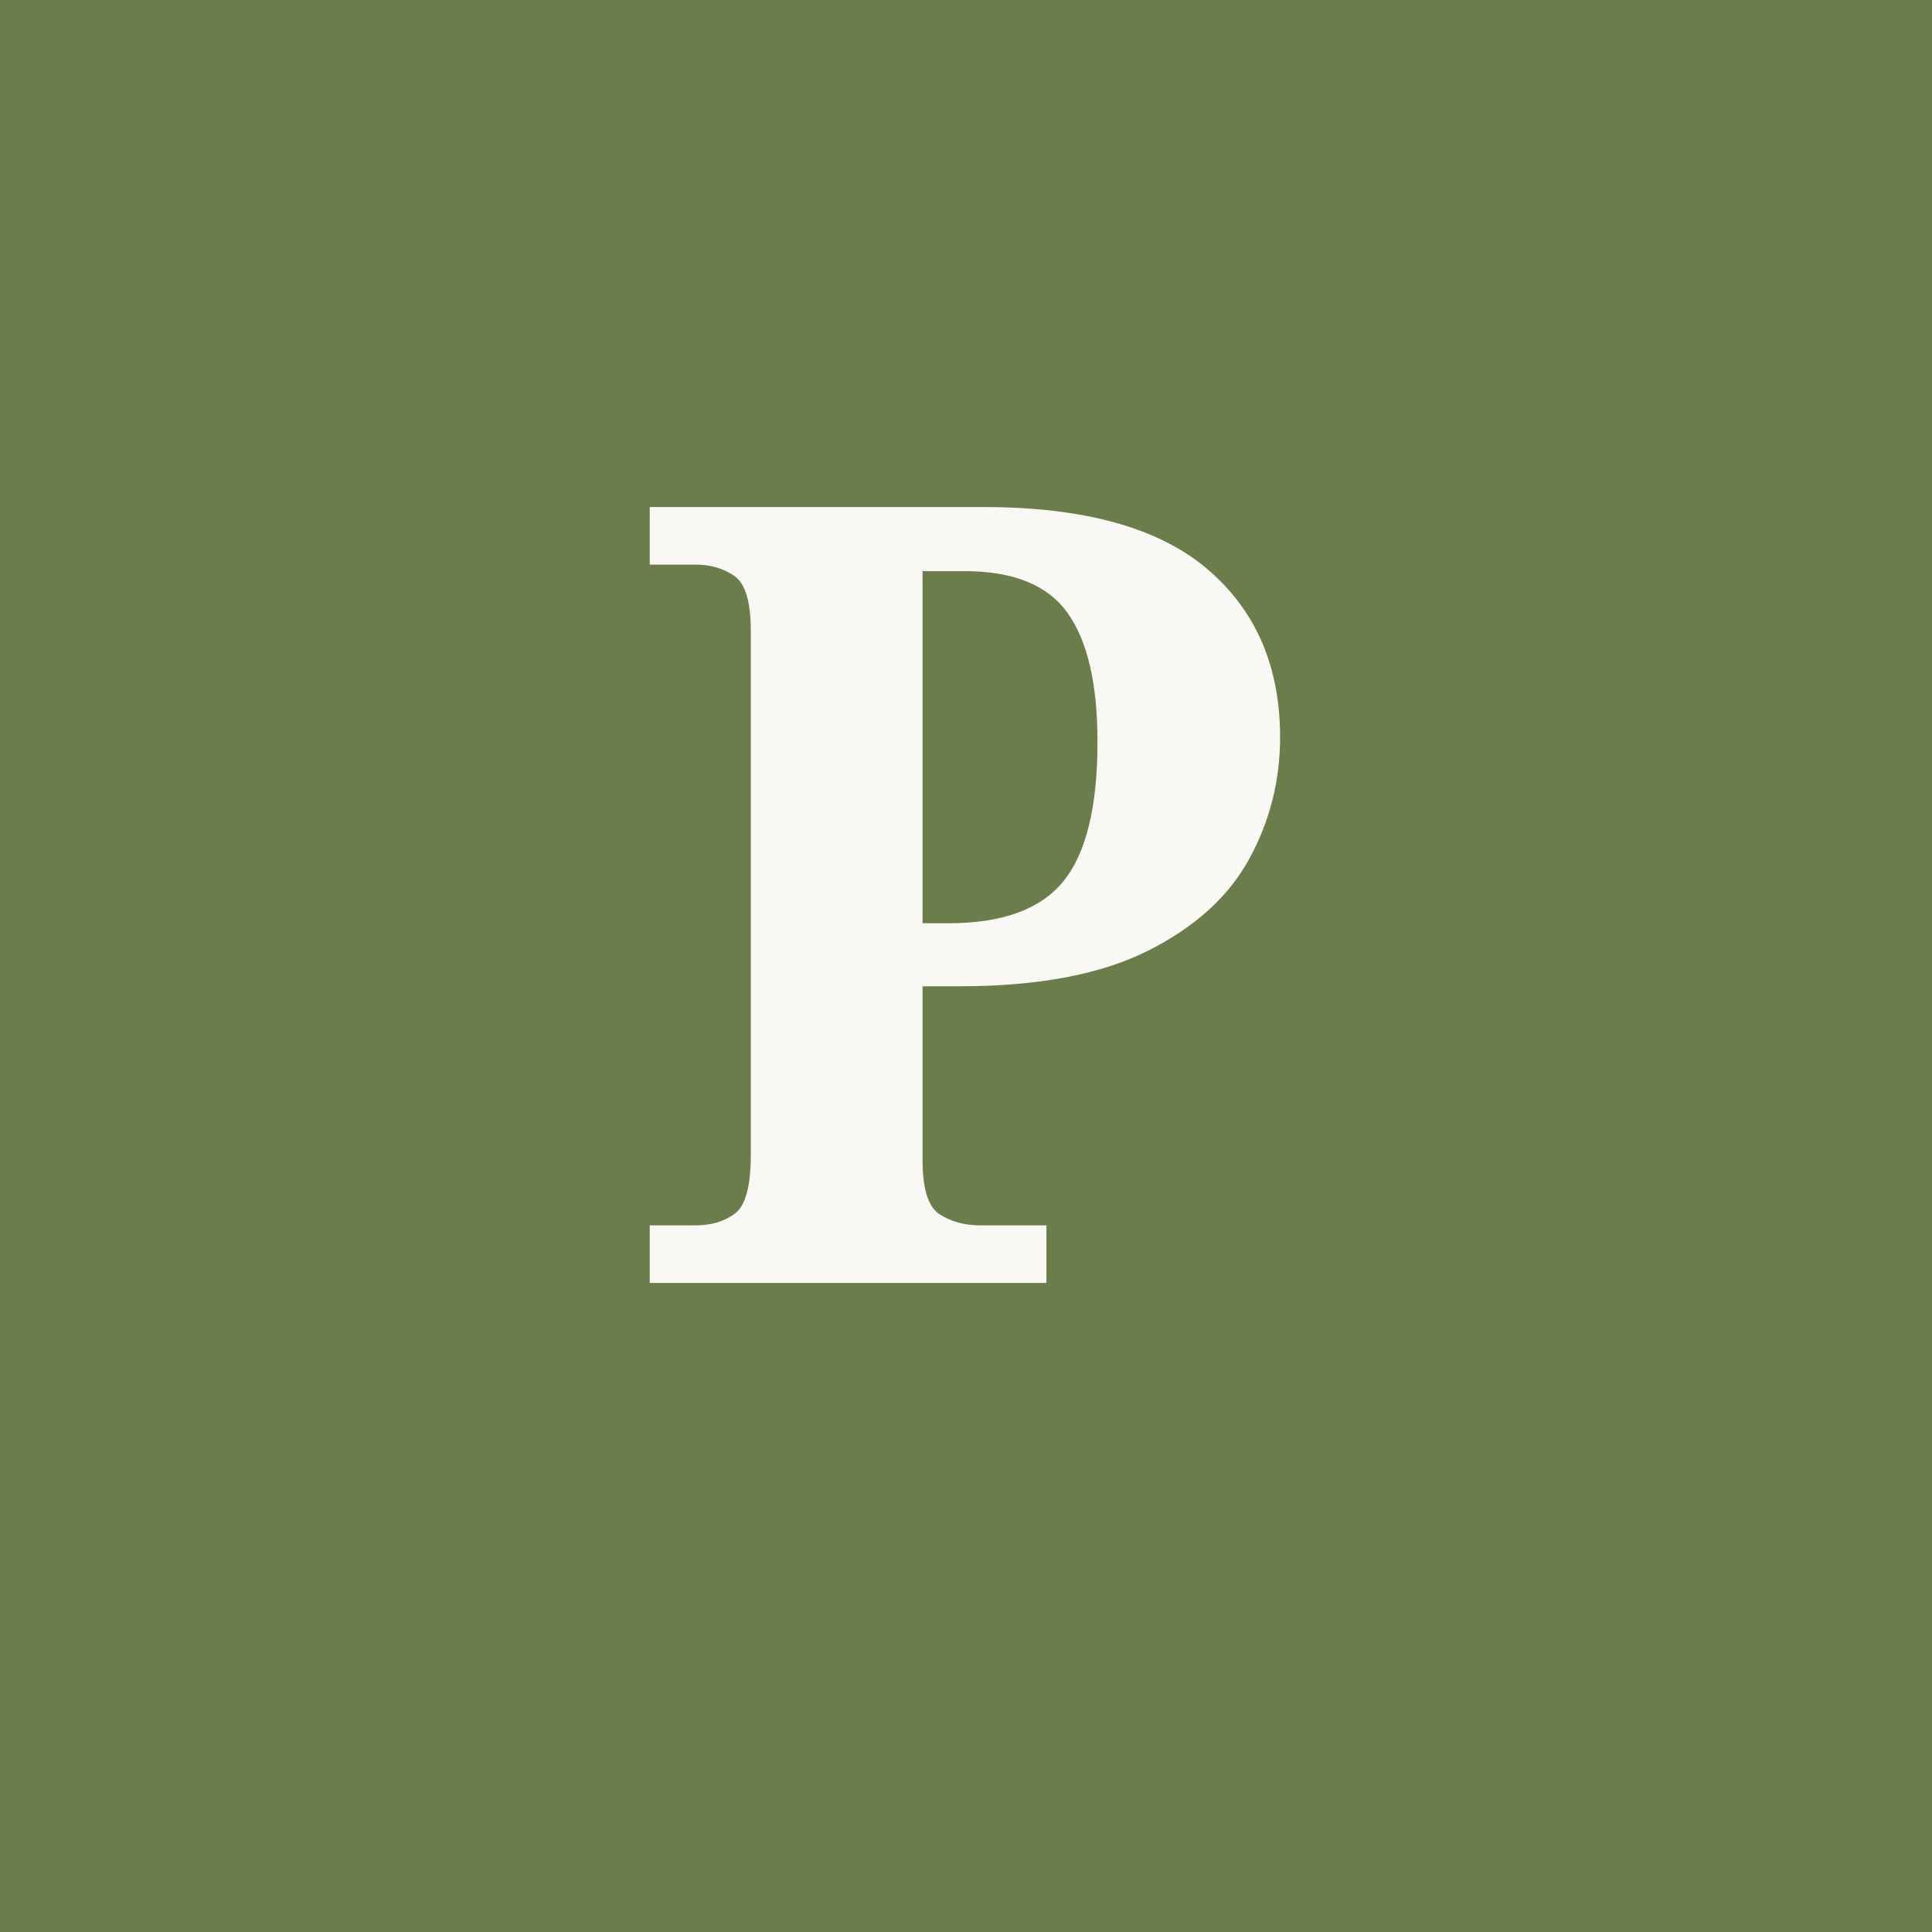
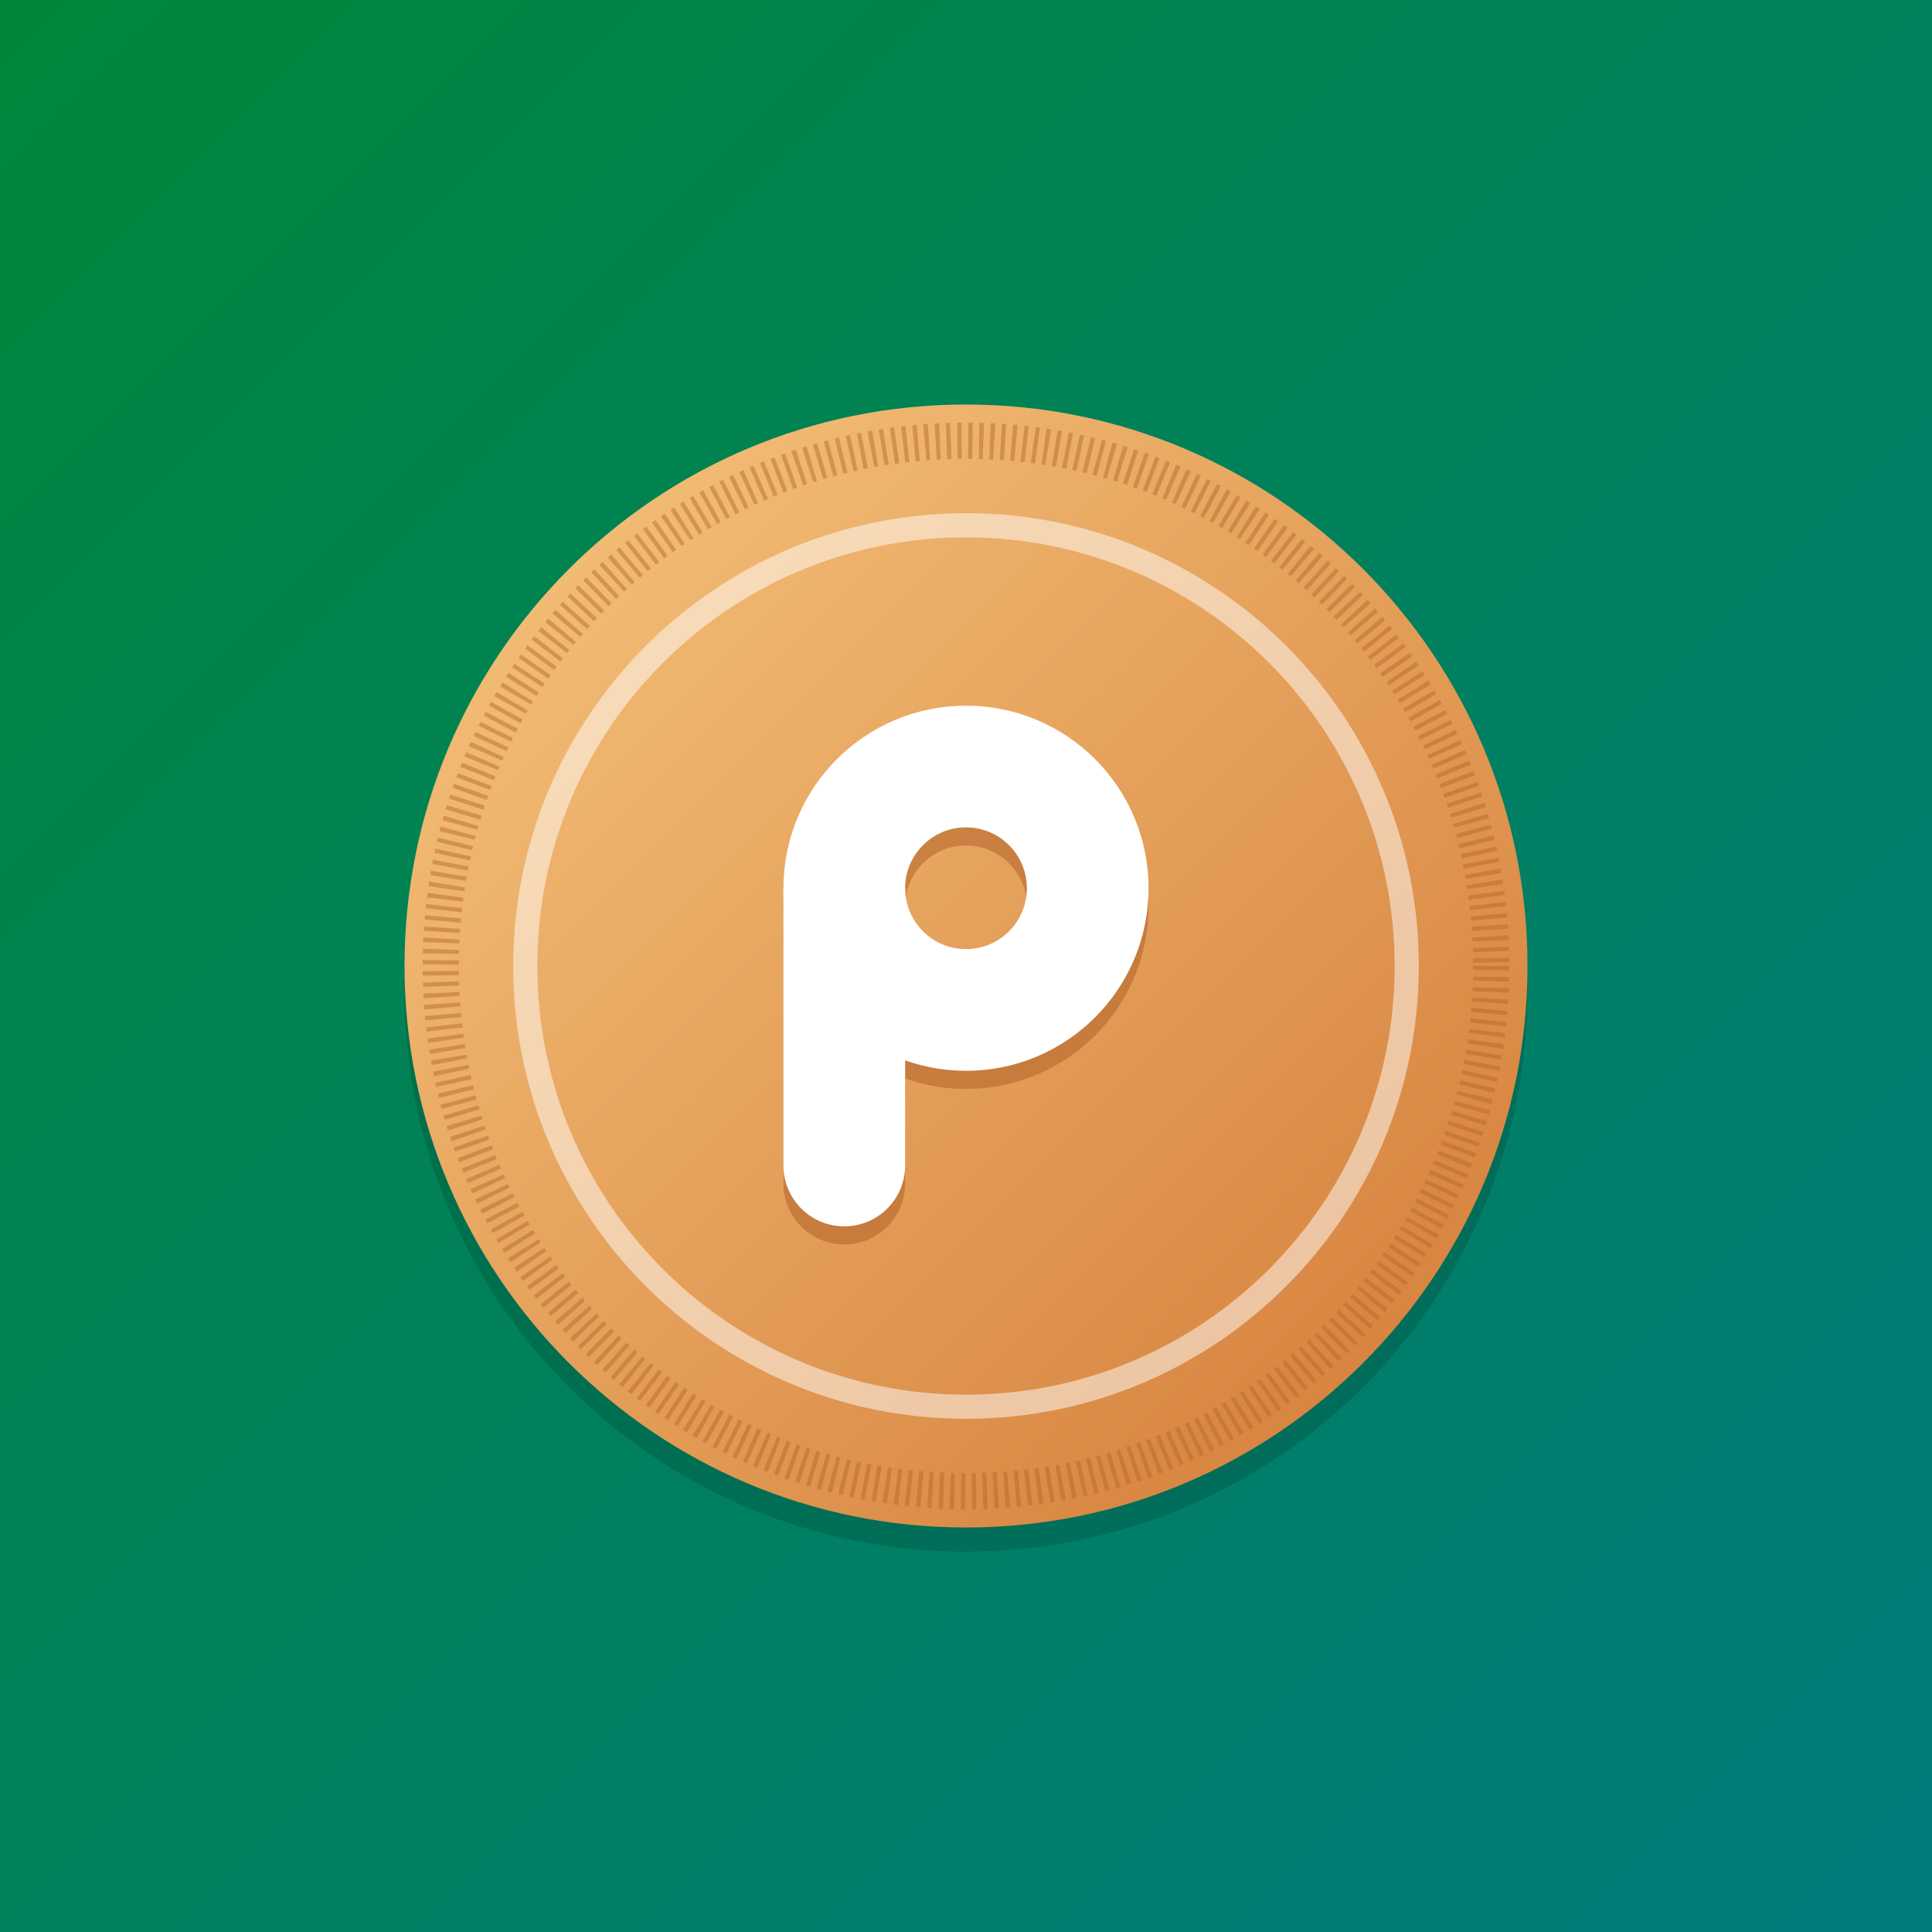
<svg xmlns="http://www.w3.org/2000/svg" viewBox="0 0 512 512">
-   <rect width="512" height="512" fill="#6b7d4a" />
-   <text x="256" y="340" text-anchor="middle" font-family="Georgia, serif" font-size="288" font-weight="bold" fill="#faf8f5">P</text>
+   <defs>
+     <linearGradient id="bg" x1="0" y1="0" x2="1" y2="1">
+       <stop offset="0" stop-color="#00863b" />
+       <stop offset="1" stop-color="#007b7e" />
+     </linearGradient>
+     <linearGradient id="coin" x1="0" y1="0" x2="1" y2="1">
+       <stop offset="0" stop-color="#f7c67f" />
+       <stop offset="1" stop-color="#d27a36" />
+     </linearGradient>
+   </defs>
+   <rect width="512" height="512" fill="url(#bg)" />
+   <g transform="translate(256 256) scale(0.8) translate(-256 -256)">
+     <circle cx="256" cy="264" r="186" fill="#000" fill-opacity=".14" />
+     <circle cx="256" cy="256" r="186" fill="url(#coin)" />
+     <circle cx="256" cy="256" r="174" fill="none" stroke="#b5652a" stroke-opacity=".45" stroke-width="12" pathLength="360" stroke-dasharray="1.4 2.2" />
+     <circle cx="256" cy="256" r="146" fill="none" stroke="#fff" stroke-opacity=".5" stroke-width="8" />
+     <g transform="translate(256 262) scale(.56) translate(-256 -256)">
+       <path d="M148 210h72v164a36 36 0 0 1-72 0z" fill="#a8551f" fill-opacity=".45" />
+       <circle cx="256" cy="210" r="72" fill="none" stroke="#a8551f" stroke-opacity=".45" stroke-width="72" />
+     </g>
+     <g transform="translate(256 256) scale(.56) translate(-256 -256)">
+       <path d="M148 210h72v164a36 36 0 0 1-72 0z" fill="#fff" />
+       <circle cx="256" cy="210" r="72" fill="none" stroke="#fff" stroke-width="72" />
+     </g>
+   </g>
</svg>
